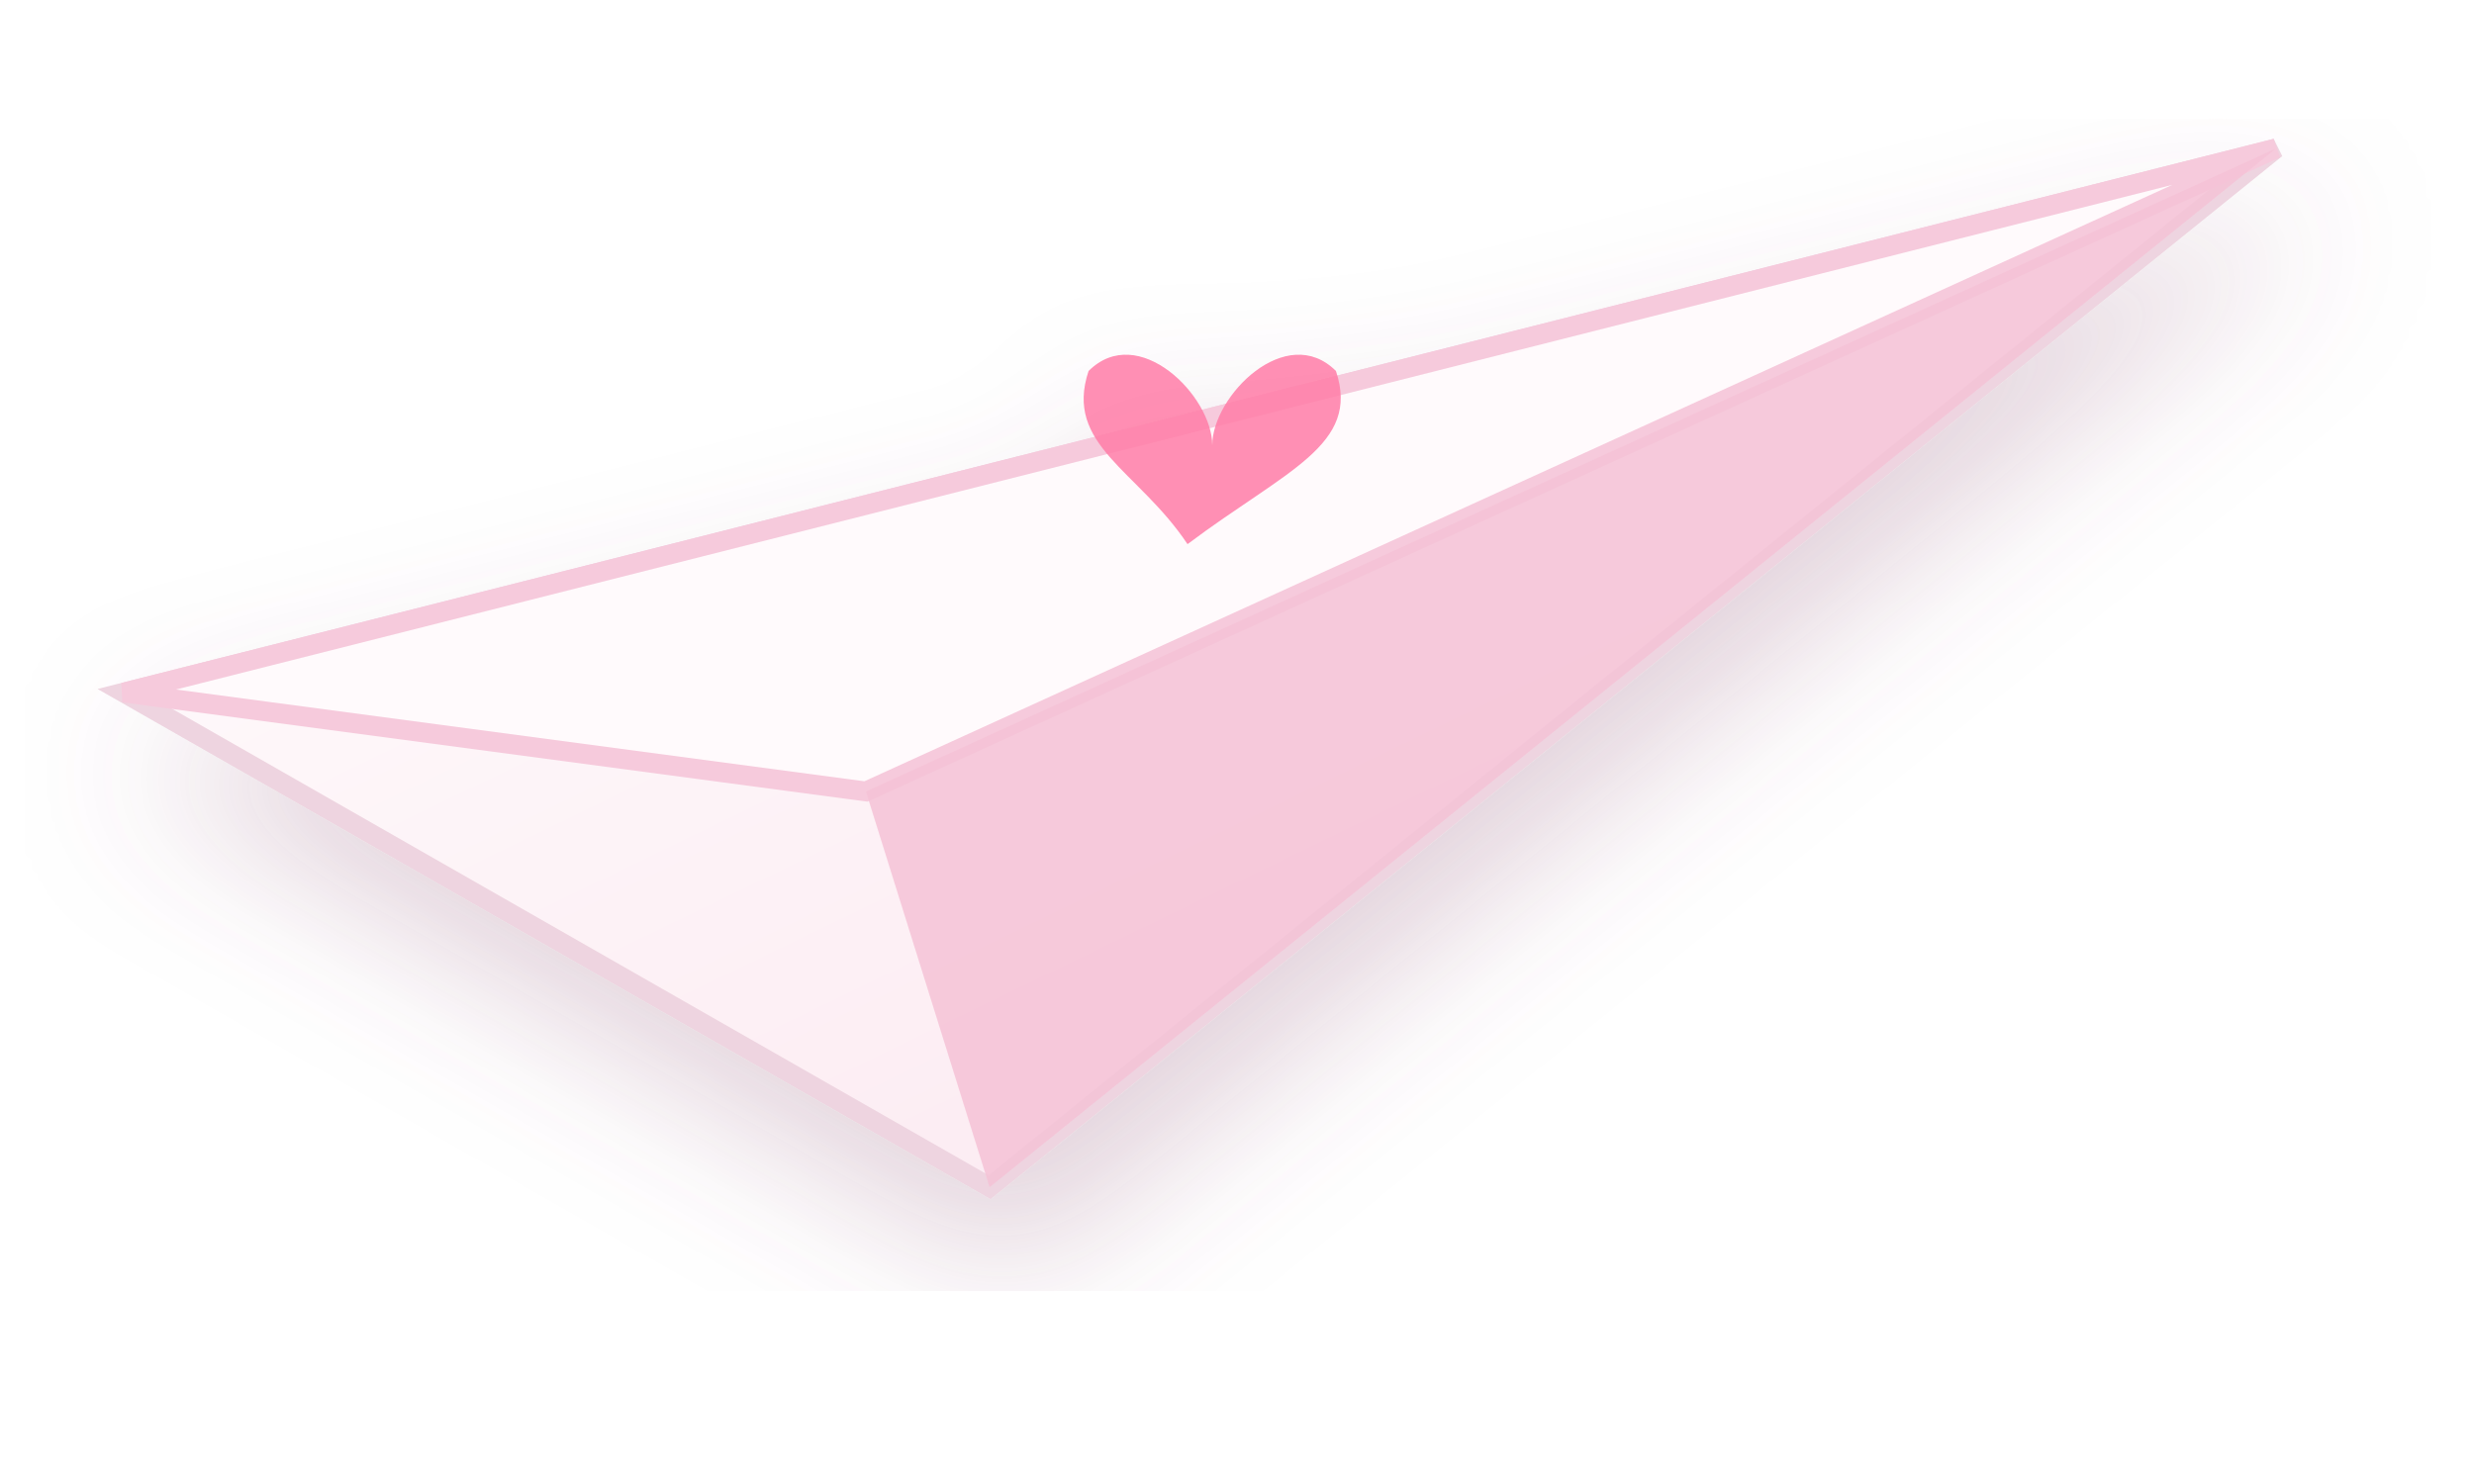
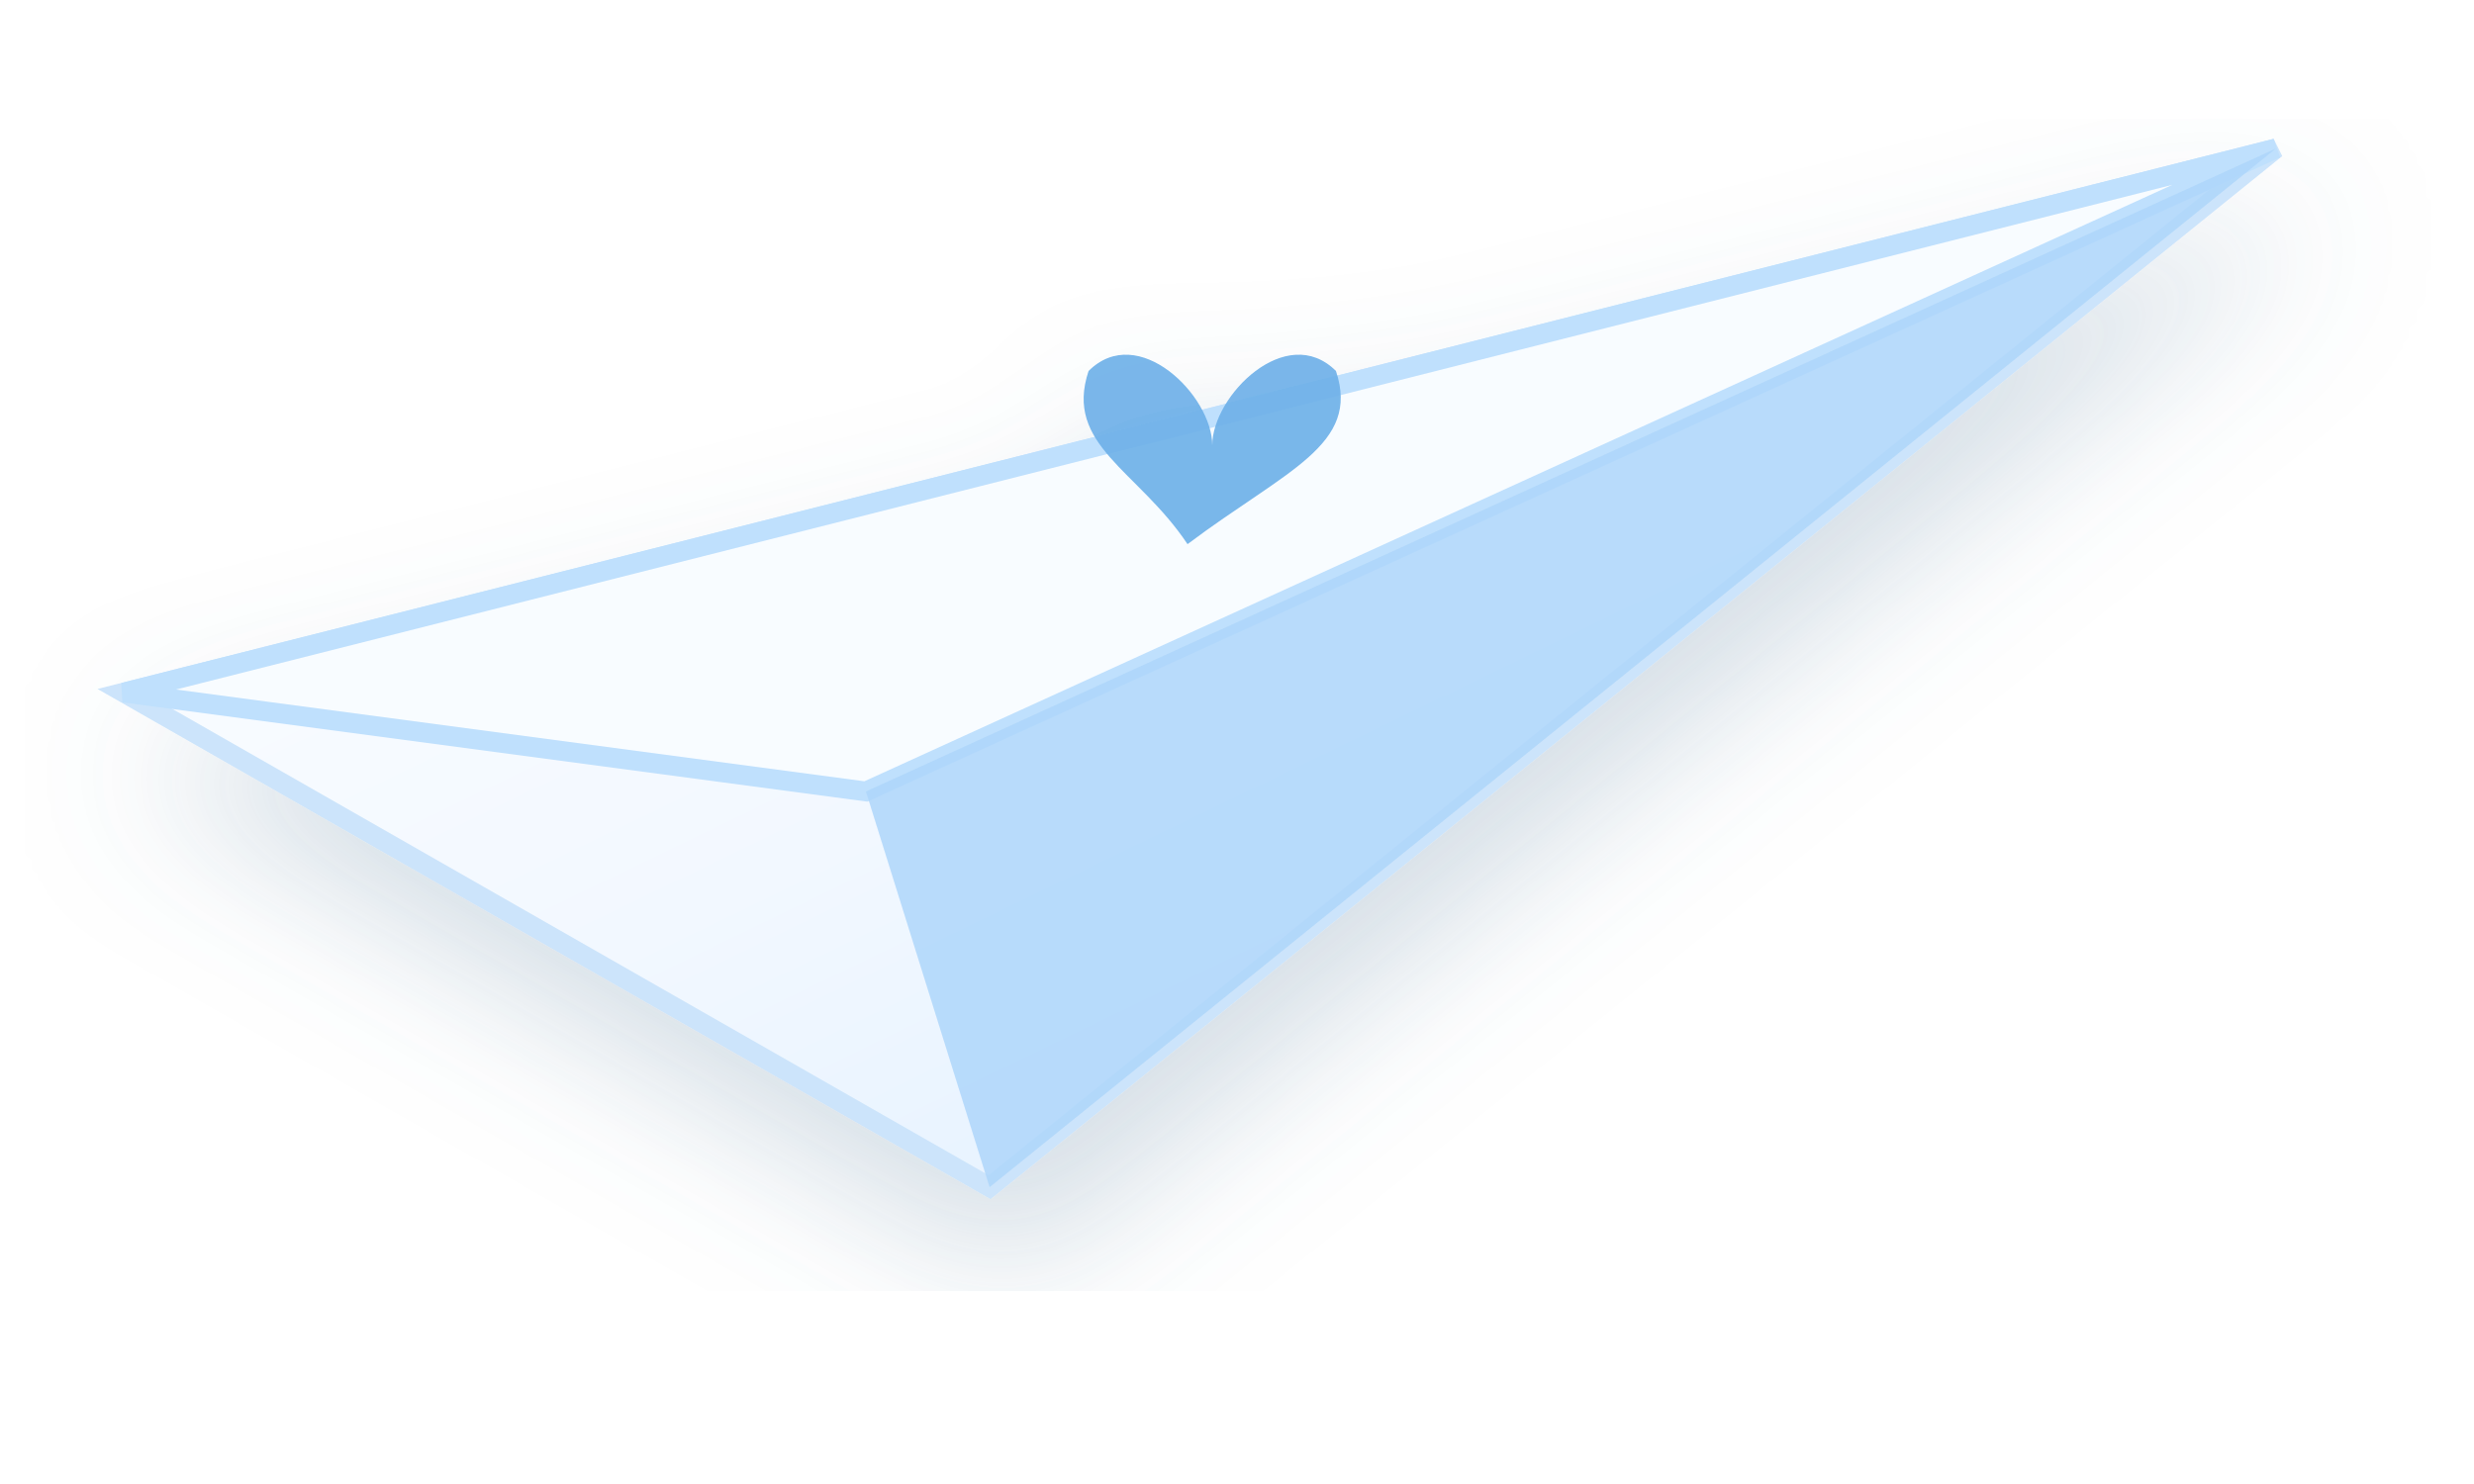
<svg xmlns="http://www.w3.org/2000/svg" viewBox="0 0 100 60" width="100" height="60">
  <defs>
    <linearGradient id="planeGrad" x1="0%" y1="0%" x2="100%" y2="100%">
      <stop offset="0%" stop-color="#ffffff" />
-       <stop offset="100%" stop-color="#fbe4ed" />
+       <stop offset="50%" stop-color="#f2f8ff" />
+       <stop offset="100%" stop-color="#d9ecff" />
    </linearGradient>
    <filter id="planeShadow">
-       <feDropShadow dx="1" dy="3" stdDeviation="3" flood-color="#8c5275" flood-opacity="0.25" />
+       <feDropShadow dx="1" dy="3" stdDeviation="3" flood-color="#557e9e" flood-opacity="0.25" />
    </filter>
  </defs>
  <g filter="url(#planeShadow)">
-     <polygon points="5,28 92,6 40,48" fill="url(#planeGrad)" stroke="#eed4e0" stroke-width="0.8" />
-     <polygon points="5,28 92,6 35,32" fill="#fffafc" stroke="#f6cadc" stroke-width="0.8" />
-     <polygon points="35,32 92,6 40,48" fill="#f5c2d6" opacity="0.85" />
-     <path d="M48,22 C46,19 43,18 44,15 C46,13 49,16 49,18 C49,16 52,13 54,15 C55,18 52,19 48,22 Z" fill="#ff7da7" opacity="0.85" />
+     <polygon points="5,28 92,6 40,48" fill="url(#planeGrad)" stroke="#cce4fb" stroke-width="0.8" />
+     <polygon points="5,28 92,6 35,32" fill="#f8fcff" stroke="#bfe0fd" stroke-width="0.8" />
+     <polygon points="35,32 92,6 40,48" fill="#aed6fa" opacity="0.85" />
+     <path d="M48,22 C46,19 43,18 44,15 C46,13 49,16 49,18 C49,16 52,13 54,15 C55,18 52,19 48,22 Z" fill="#6bafe8" opacity="0.9" />
  </g>
</svg>
